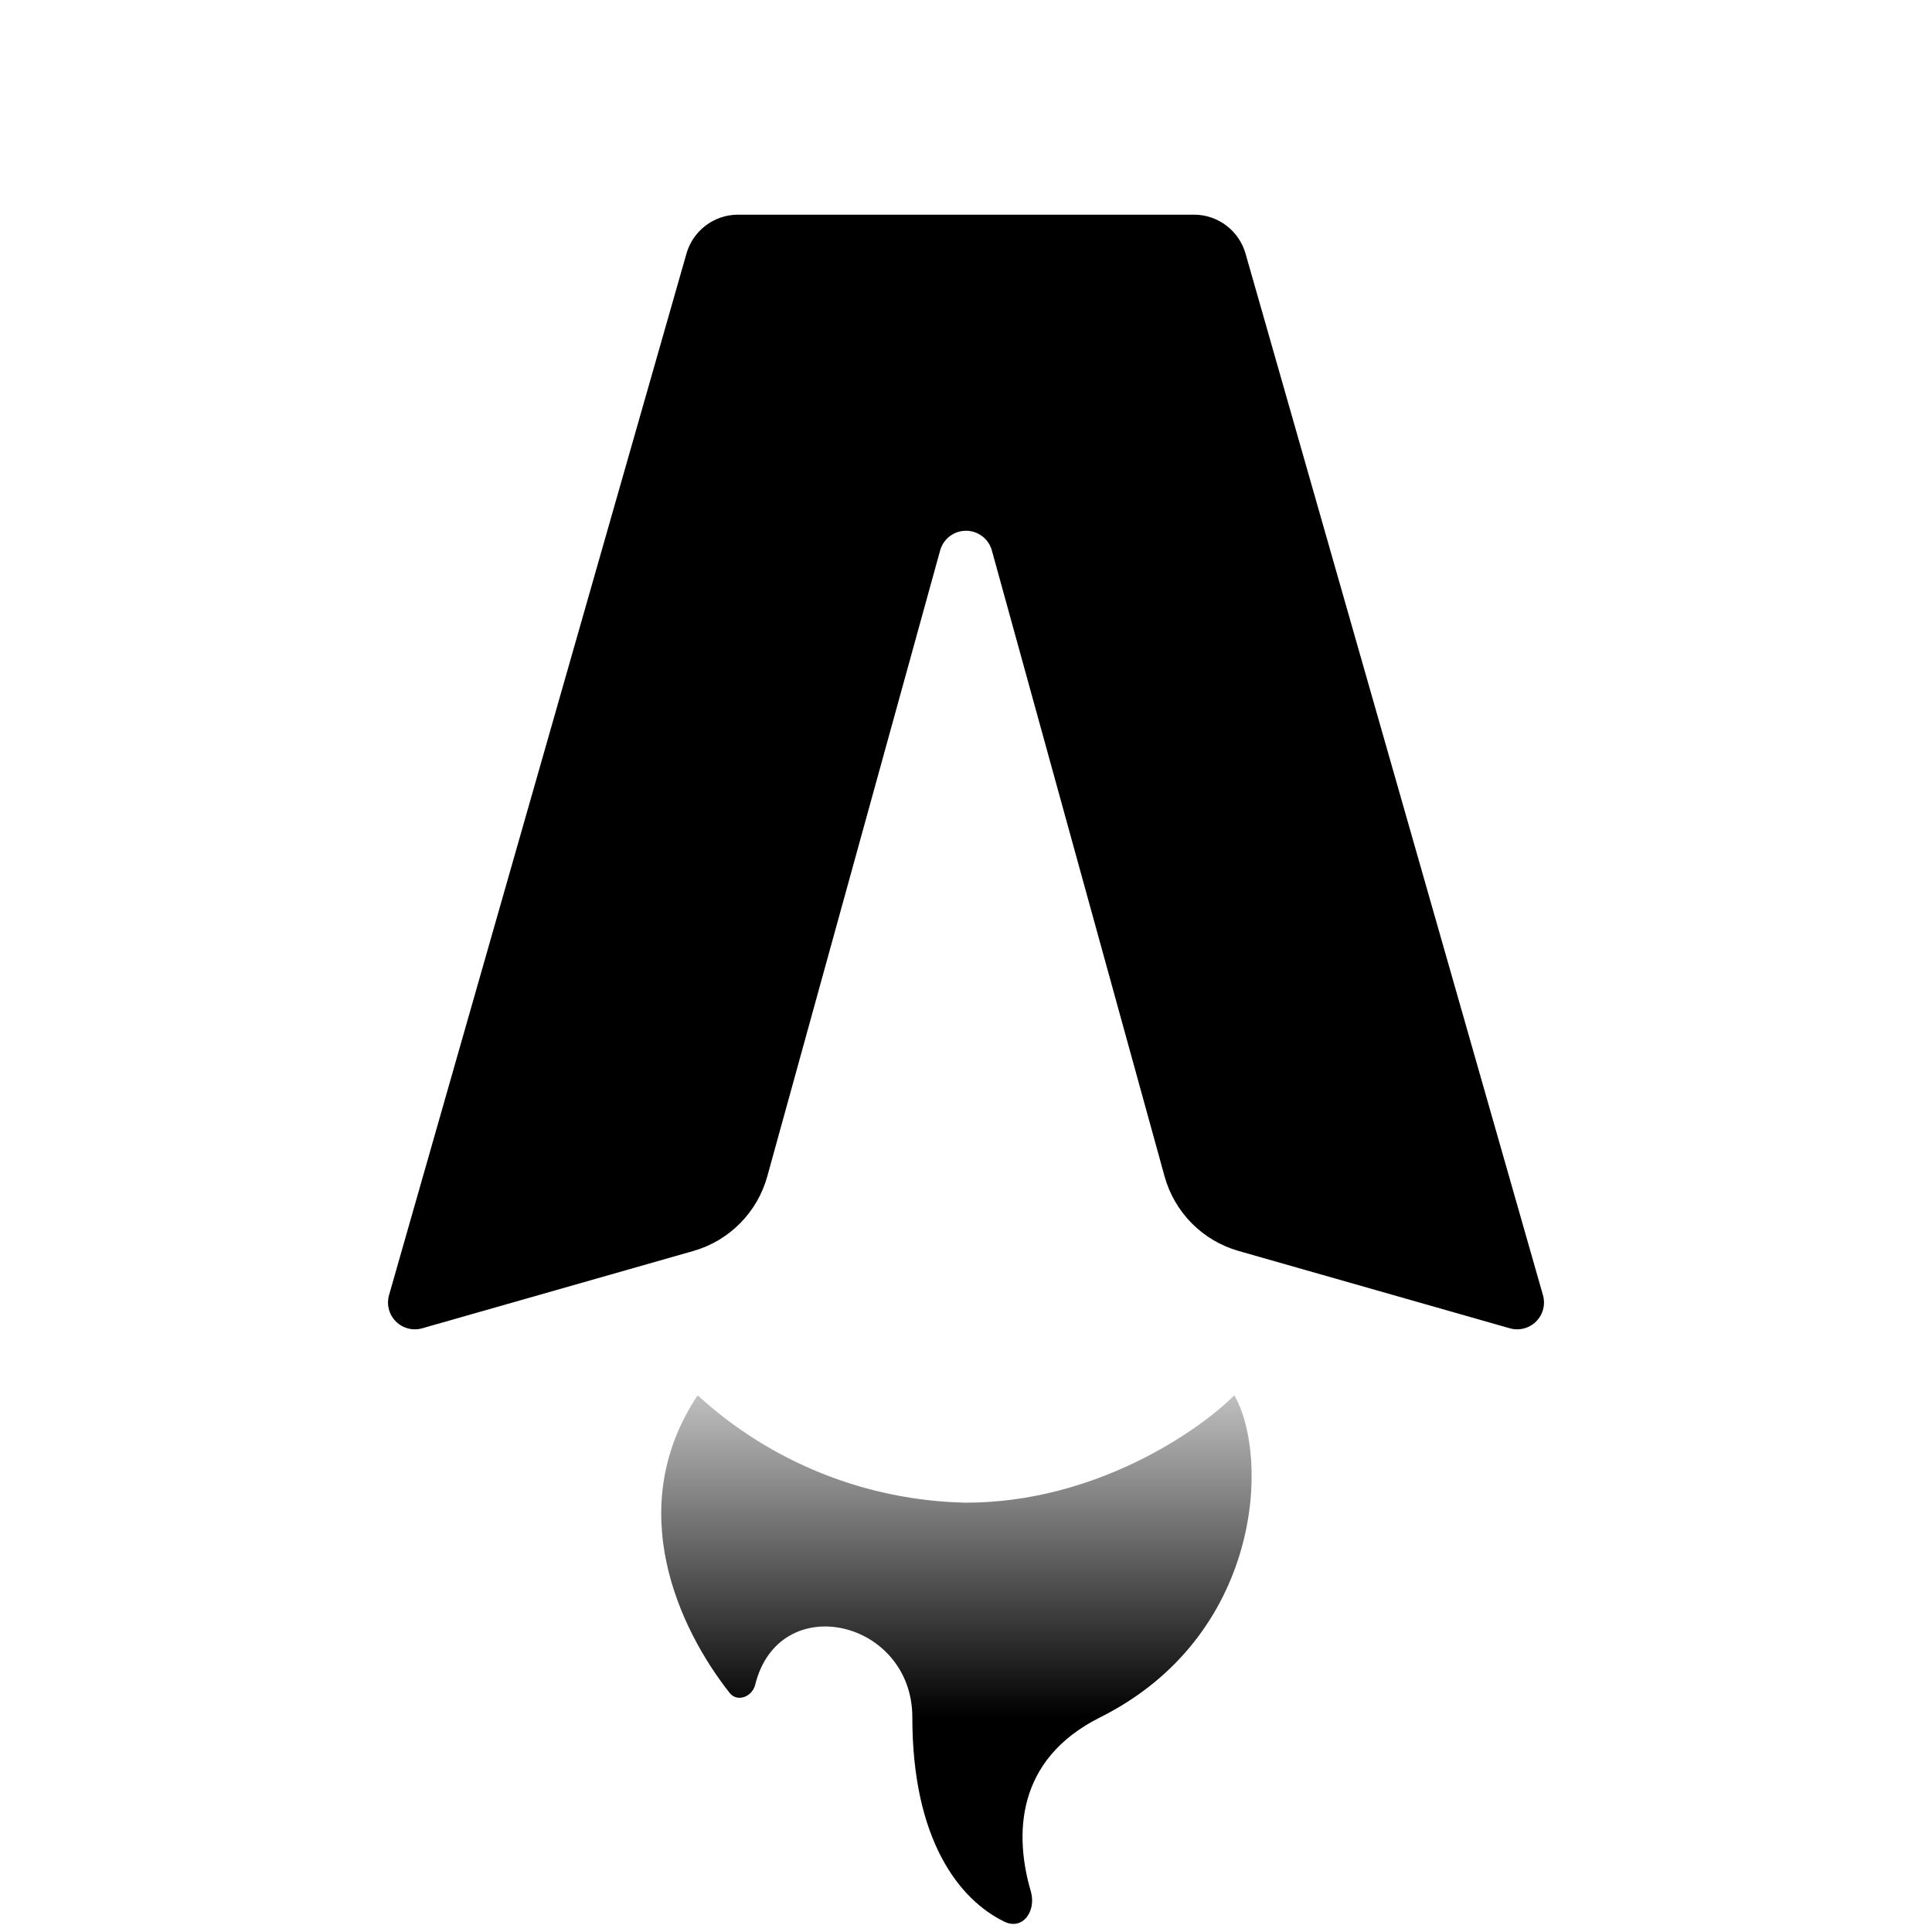
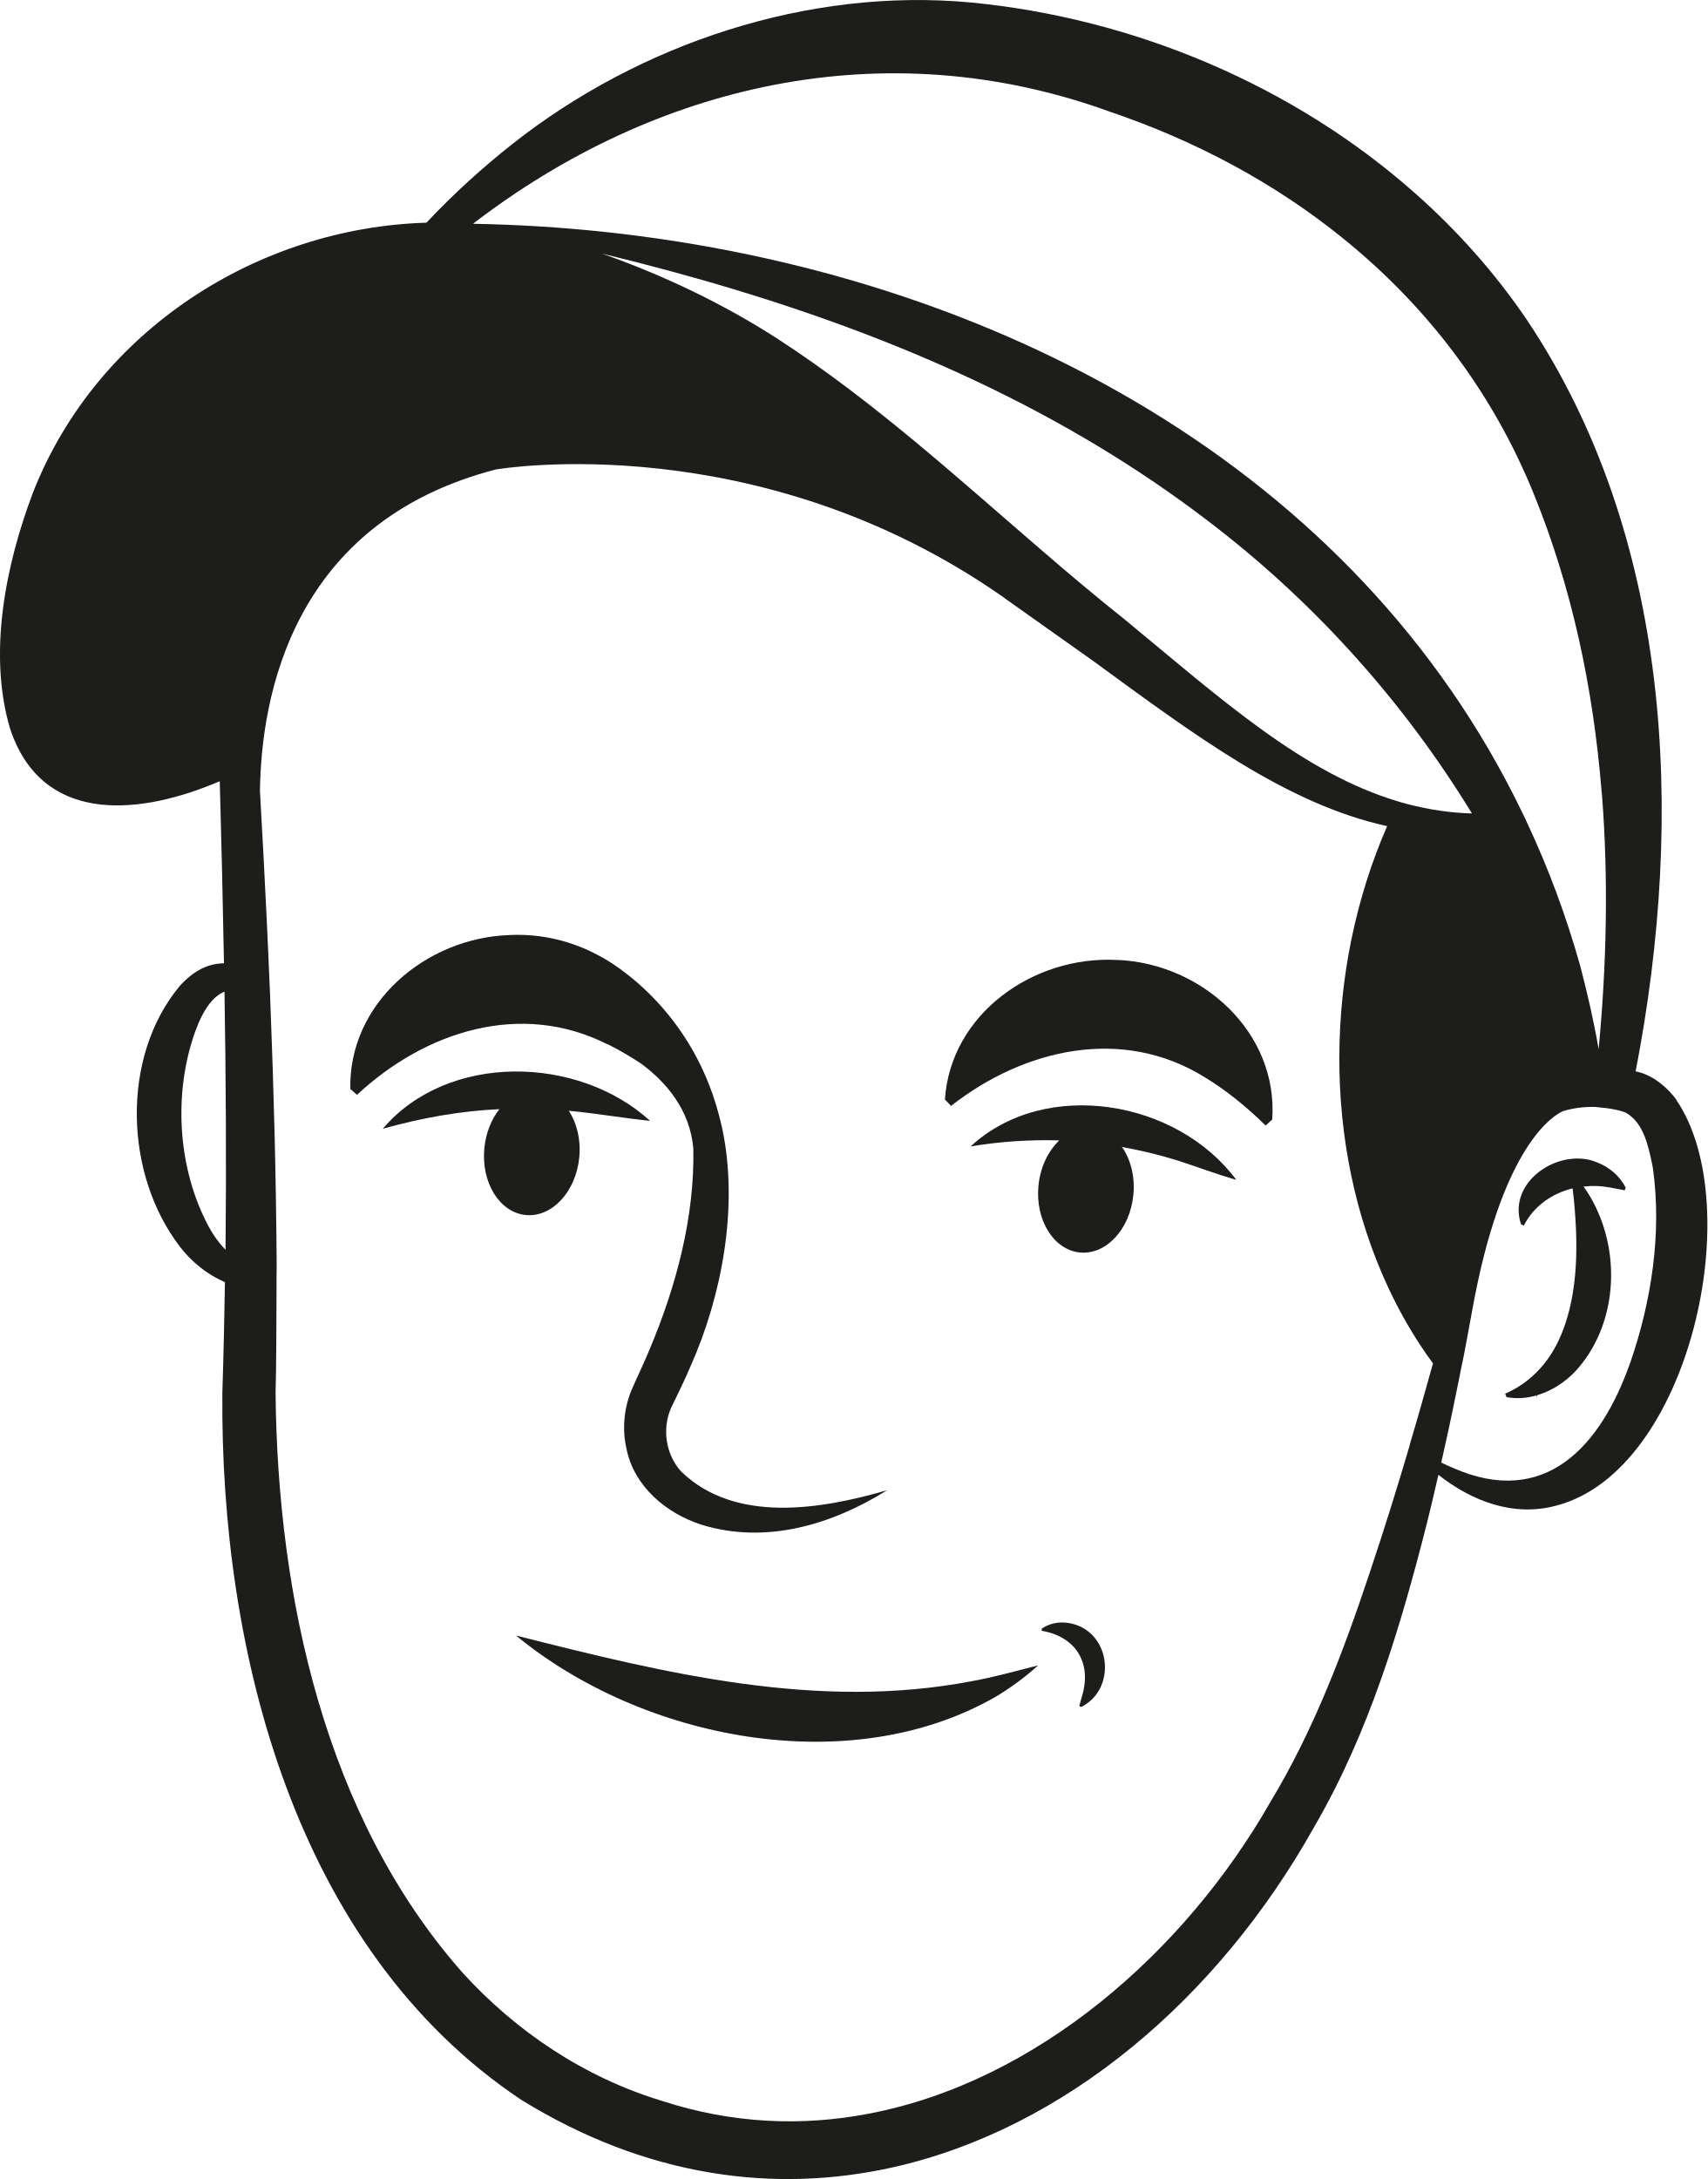
- <svg xmlns="http://www.w3.org/2000/svg" fill="none" viewBox="0 0 36 36">
-   <path fill="#000" d="M22.25 4h-8.5a1 1 0 0 0-.96.73l-5.54 19.4a.5.5 0 0 0 .62.62l5.05-1.44a2 2 0 0 0 1.38-1.4l3.22-11.66a.5.5 0 0 1 .96 0l3.22 11.67a2 2 0 0 0 1.38 1.39l5.05 1.44a.5.5 0 0 0 .62-.62l-5.54-19.4a1 1 0 0 0-.96-.73Z" />
-   <path fill="url(#gradient)" d="M18 28a7.63 7.63 0 0 1-5-2c-1.4 2.1-.35 4.35.6 5.55.14.17.41.07.47-.15.44-1.8 2.93-1.22 2.93.6 0 2.28.87 3.4 1.72 3.81.34.16.59-.2.49-.56-.31-1.05-.29-2.46 1.29-3.25 3-1.5 3.17-4.83 2.5-6-.67.67-2.6 2-5 2Z" />
+ <svg xmlns="http://www.w3.org/2000/svg" id="Warstwa_2" viewBox="0 0 230.68 294.33">
  <defs>
-     <linearGradient id="gradient" x1="16" x2="16" y1="32" y2="24" gradientUnits="userSpaceOnUse">
-       <stop stop-color="#000" />
-       <stop offset="1" stop-color="#000" stop-opacity="0" />
-     </linearGradient>
+     <style>.cls-1{fill:#1d1d1b;stroke-width:0px;}</style>
  </defs>
+   <g id="Warstwa_3">
+     <path class="cls-1" d="m217.91,158.27c-.63-.54-1.36-.96-2.17-1.27-.52-.22-1.06-.37-1.61-.44-4.8-.68-10.38,3.62-8.63,8.83l.37.16c1.35-2.65,3.82-4.35,6.59-5.03.1.8.19,1.61.26,2.41.04.5.08.99.11,1.51h0c.32,4.53.17,9.62-1.25,14.05-.02.07-.04.15-.07.21-.17.48-.33.95-.52,1.42,0,0-.01.02-.01.03s0,.02-.01.03c-.59,1.42-1.33,2.74-2.27,3.93h0c-1.36,1.73-3.11,3.16-5.35,4.15l.19.46c1.38.25,2.76.14,4.08-.24-.03.14-.07.27-.1.41.06-.14.12-.3.18-.44,1.94-.57,3.72-1.74,5.13-3.21,5.08-5.53,6.07-13.9,3.38-20.76-.58-1.49-1.33-2.9-2.26-4.2,1.13-.14,2.29-.11,3.42.1.06,0,.13.01.19.03l1.95.37.12-.38c-.45-.84-1.02-1.55-1.7-2.12Z" />
+     <path class="cls-1" d="m226.49,148.56c-1.12-1.56-2.97-3.18-5.06-3.74-.15-.03-.29-.07-.45-.11,6.79-35.02,4.72-72.55-14.75-101.59-4.27-6.27-9.32-11.94-14.96-16.94C174.75,11.5,153.17,2.46,131.22.34c-22.09-2.07-44.84,5.58-61.97,19.09-4.13,3.26-8.04,6.82-11.64,10.65-22.76.67-44.57,14.54-53.16,36.47-3.66,9.68-6.11,21.63-3.1,31.83,4.18,12.73,16.77,11.84,27.36,7.55.34-.14.66-.27.98-.4.23,8.19.42,16.39.57,24.59-1.99,0-4.07.91-6,3.09-7.97,9.61-7.46,25.46.08,35.23,1.54,2,3.66,3.73,6.05,4.75-.08,4.99-.19,9.98-.35,14.95-.3,34.82,9.77,75.09,40.39,95.5,16.88,10.42,34.17,12.7,50.21,9.11,23.3-5.22,43.94-22.84,56.86-45.89,7.45-12.77,11.71-27.03,15.32-41.27.52-2.12,1.03-4.24,1.51-6.38,4.52,3.57,10.19,5.75,16.01,4.14,17.94-4.74,25.86-40.51,16.14-54.77Zm-196.03,20.25c-.89-.92-1.64-1.97-2.25-3.1-4.2-7.78-4.83-17.91-1.87-26.29,1.16-3.21,2.5-4.87,3.99-5.47.19,11.62.26,23.24.14,34.86ZM149.63,14.98c11.76,3.95,22.61,9.73,31.92,17.3,11.08,8.98,19.98,20.47,25.62,34.32,5.21,12.76,8.07,26.33,9.2,40.2.03.23.05.46.07.68.87,11.31.62,22.8-.46,34.24-.65-3.78-1.51-7.52-2.48-11.22-1.9-6.76-4.28-13.16-7.12-19.22-.26-.59-.54-1.16-.83-1.75-11.23-23.17-28.92-41.15-50.16-54.09-21.88-13.34-47.52-21.33-73.78-24.12-5.82-.62-11.68-.98-17.54-1.09h-.03s-.12-.02-.12-.02c24.63-18.9,55.53-26.06,85.7-15.24Zm49.22,94.9c-2.97-.09-5.79-.52-8.54-1.23-.45-.12-.89-.23-1.33-.37-12.91-3.82-23.96-13.82-36.95-24.54-3.86-3.07-7.65-6.26-11.39-9.49-11.48-9.88-22.68-20.1-35.47-28.41-7.38-4.78-15.5-8.65-23.85-11.59,24.24,5.87,47.87,14.11,68.94,27.19,4.88,3.03,9.63,6.33,14.22,9.91,13.66,10.63,25.35,23.75,34.38,38.52Zm-8.4,85.36c-.02.06-.03.13-.06.2-1.67,5.66-3.43,11.3-5.31,16.9-3.57,10.74-7.61,21.41-13.47,31.1-11.57,20.27-31.56,37.73-54.2,42.06-9.02,1.74-18.46,1.38-27.97-1.72-10.44-3.16-19.71-9.33-27.03-17.41-18.5-21.01-24.9-50.65-25.18-78.15.12-4.12.1-9.6.13-14.21v-1.51c.02-.58.01-1.13.02-1.65-.08-11.69-.38-23.35-.84-35.03-.03-.91-.06-1.82-.11-2.73-.24-5.97-.54-11.94-.85-17.91l-.46-8.33c.17-12.76,4.33-36.32,31.89-43.44.62-.1,35.3-5.88,68.31,17.09.28.19.55.4.83.6,3.88,2.75,7.74,5.49,11.57,8.2,13.53,9.88,26.05,19.31,39.69,22.29-8.49,19.4-8.78,43.14.1,62.23,1.26,2.72,2.72,5.36,4.37,7.87.55.84,1.12,1.66,1.72,2.47-1.03,3.7-2.07,7.39-3.17,11.08Zm29.78-11.13c-3.96,11.24-11.48,19.66-23.95,14.16-.52-.22-1.05-.45-1.56-.71.71-3.16,1.4-6.32,2.03-9.48l.33-1.6h0c.12-.58.23-1.16.34-1.73.3-1.34.74-3.65,1.38-7.22.54-3,1.11-5.68,1.72-8.06,4.3-16.71,10.22-19.22,10.71-19.4,1.25-.37,2.55-.56,3.89-.55.12,0,.25,0,.38,0l1.52.16c.19.02.37.05.56.08.68.12,1.42.27,2.04.52.07.04.13.07.2.12,2.2,1.37,2.85,4.23,3.41,6.96.03.19.07.37.1.56,1.19,8.72-.22,17.89-3.09,26.18Z" />
+     <path class="cls-1" d="m150.92,129.67c-11.35-.62-22.5,7.32-23.26,18.84l.83.87c9.87-7.73,23.15-10.8,34.31-3.85,2.98,1.82,5.68,4.04,8.19,6.5l.89-.81c.83-11.77-9.47-21.1-20.96-21.56Z" />
+     <path class="cls-1" d="m131.13,154.85c4.04-.67,8.03-.92,11.98-.81-1.48,1.41-2.56,3.58-2.81,6.1-.46,4.65,2.05,8.69,5.59,9.04s6.78-3.13,7.23-7.78c.24-2.49-.37-4.81-1.54-6.47,2.52.45,5.03,1.05,7.53,1.83,2.68.87,5.15,1.81,7.92,2.62-7.96-10.77-25.77-13.88-35.91-4.52Z" />
+     <path class="cls-1" d="m145.1,219.39c-1.49-.42-3.01-.31-4.35.59l-.03.3c4.46.74,6.73,4.13,5.55,8.52l-.46,1.65.28.11c4.69-2.34,4.09-9.7-.99-11.17Z" />
+     <path class="cls-1" d="m69.71,220.92c17.07,14.05,45.02,19.63,64.83,8.26,2.04-1.22,3.97-2.65,5.72-4.23-3.07.78-5.98,1.6-8.94,2.13-20.79,4-41.38-1.04-61.61-6.16Z" />
+     <path class="cls-1" d="m82.08,141.04c1.55.77,3.05,1.65,4.51,2.61,3.38,2.49,6.62,6.22,7.08,11.48.2,9.19-2.32,18.63-5.86,27.02-.76,1.9-1.74,3.85-2.54,5.74-.99,2.48-1.22,5.24-.63,7.8,1.02,5.1,5.37,8.73,10.13,10.26,8.76,2.71,17.71-.05,25.09-4.66-9.03,2.62-20.55,4.51-27.81-2.5-2.12-2.29-2.63-5.83-1.37-8.65.82-1.67,1.93-3.95,2.64-5.65,4.19-9.44,6.47-21.36,4.29-31.89t.01,0s0-.02-.02-.03c-.05-.29-.12-.57-.2-.86-.06-.26-.11-.51-.18-.75-.01-.08-.04-.15-.06-.24-4.07-15.67-16.23-21.63-16.23-21.63h0c-3.61-1.97-7.81-3-12.07-2.79-11.37.37-21.79,9.25-21.53,20.79l.9.8c9.17-8.56,22.13-12.77,33.85-6.82Z" />
+     <path class="cls-1" d="m76.87,150.04c3.65.34,7.23.98,10.96,1.36-9.72-8.86-27.32-9.27-36.12,1.07,5.3-1.48,10.48-2.41,15.76-2.65-1.08,1.37-1.83,3.2-2.03,5.26-.46,4.65,2.05,8.69,5.58,9.04s6.79-3.13,7.24-7.78c.24-2.4-.33-4.63-1.4-6.29Z" />
+   </g>
  <style>
    @media (prefers-color-scheme:dark){:root{filter:invert(100%)}}
  </style>
</svg>
